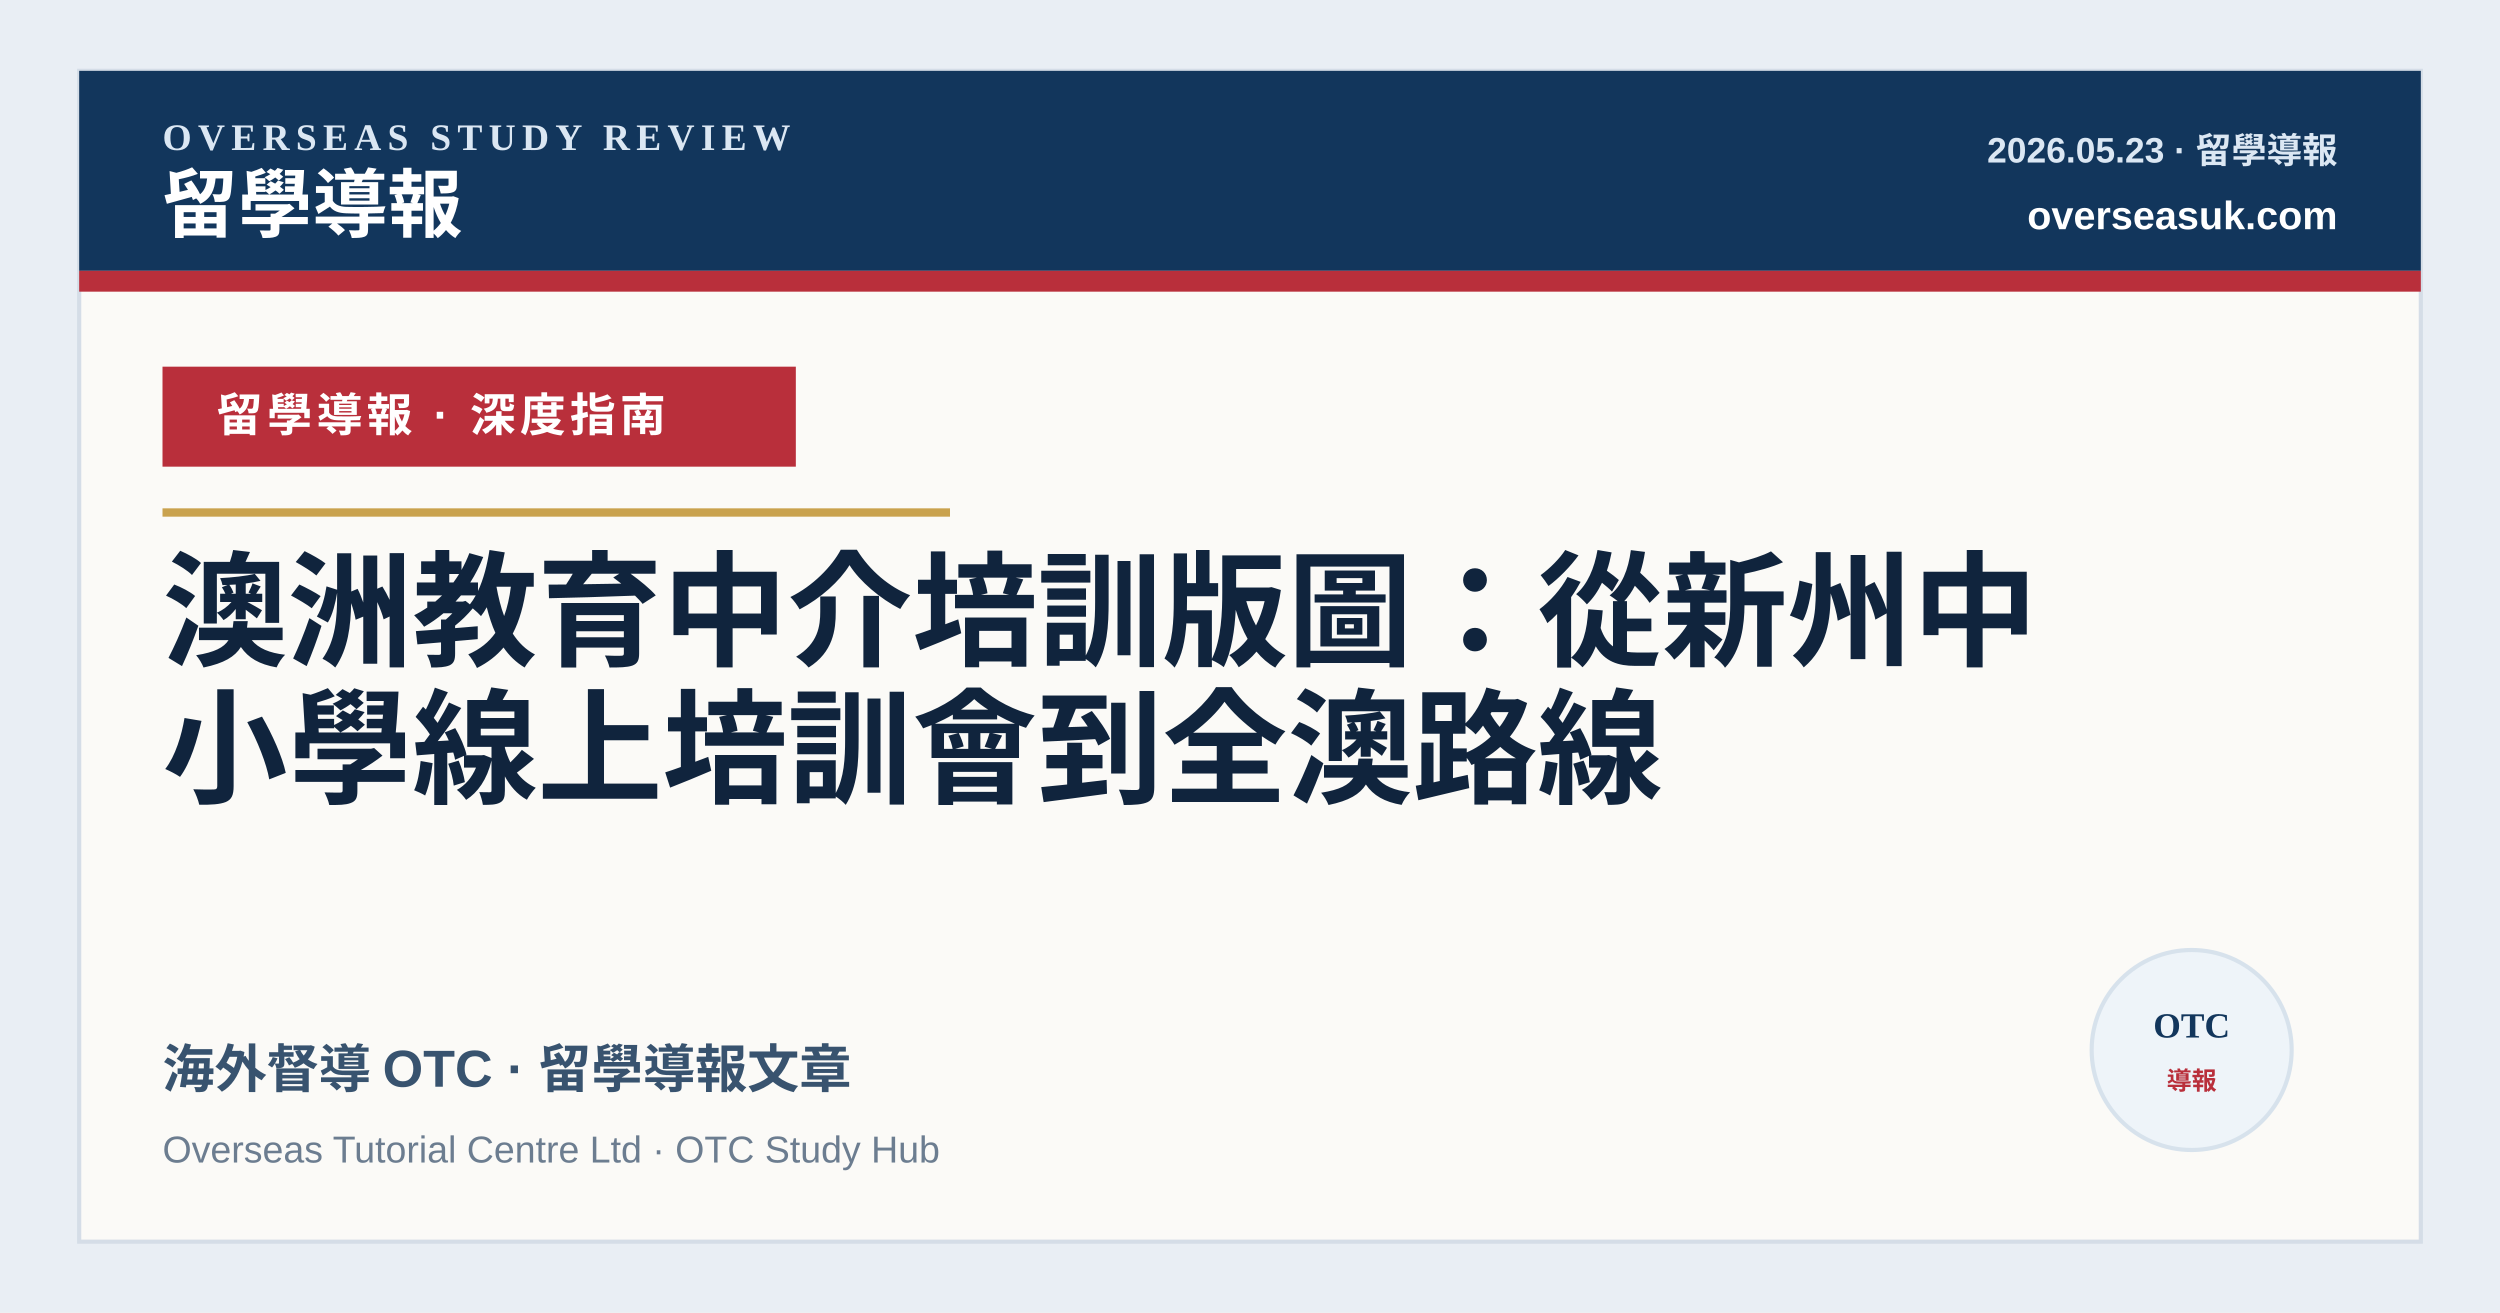
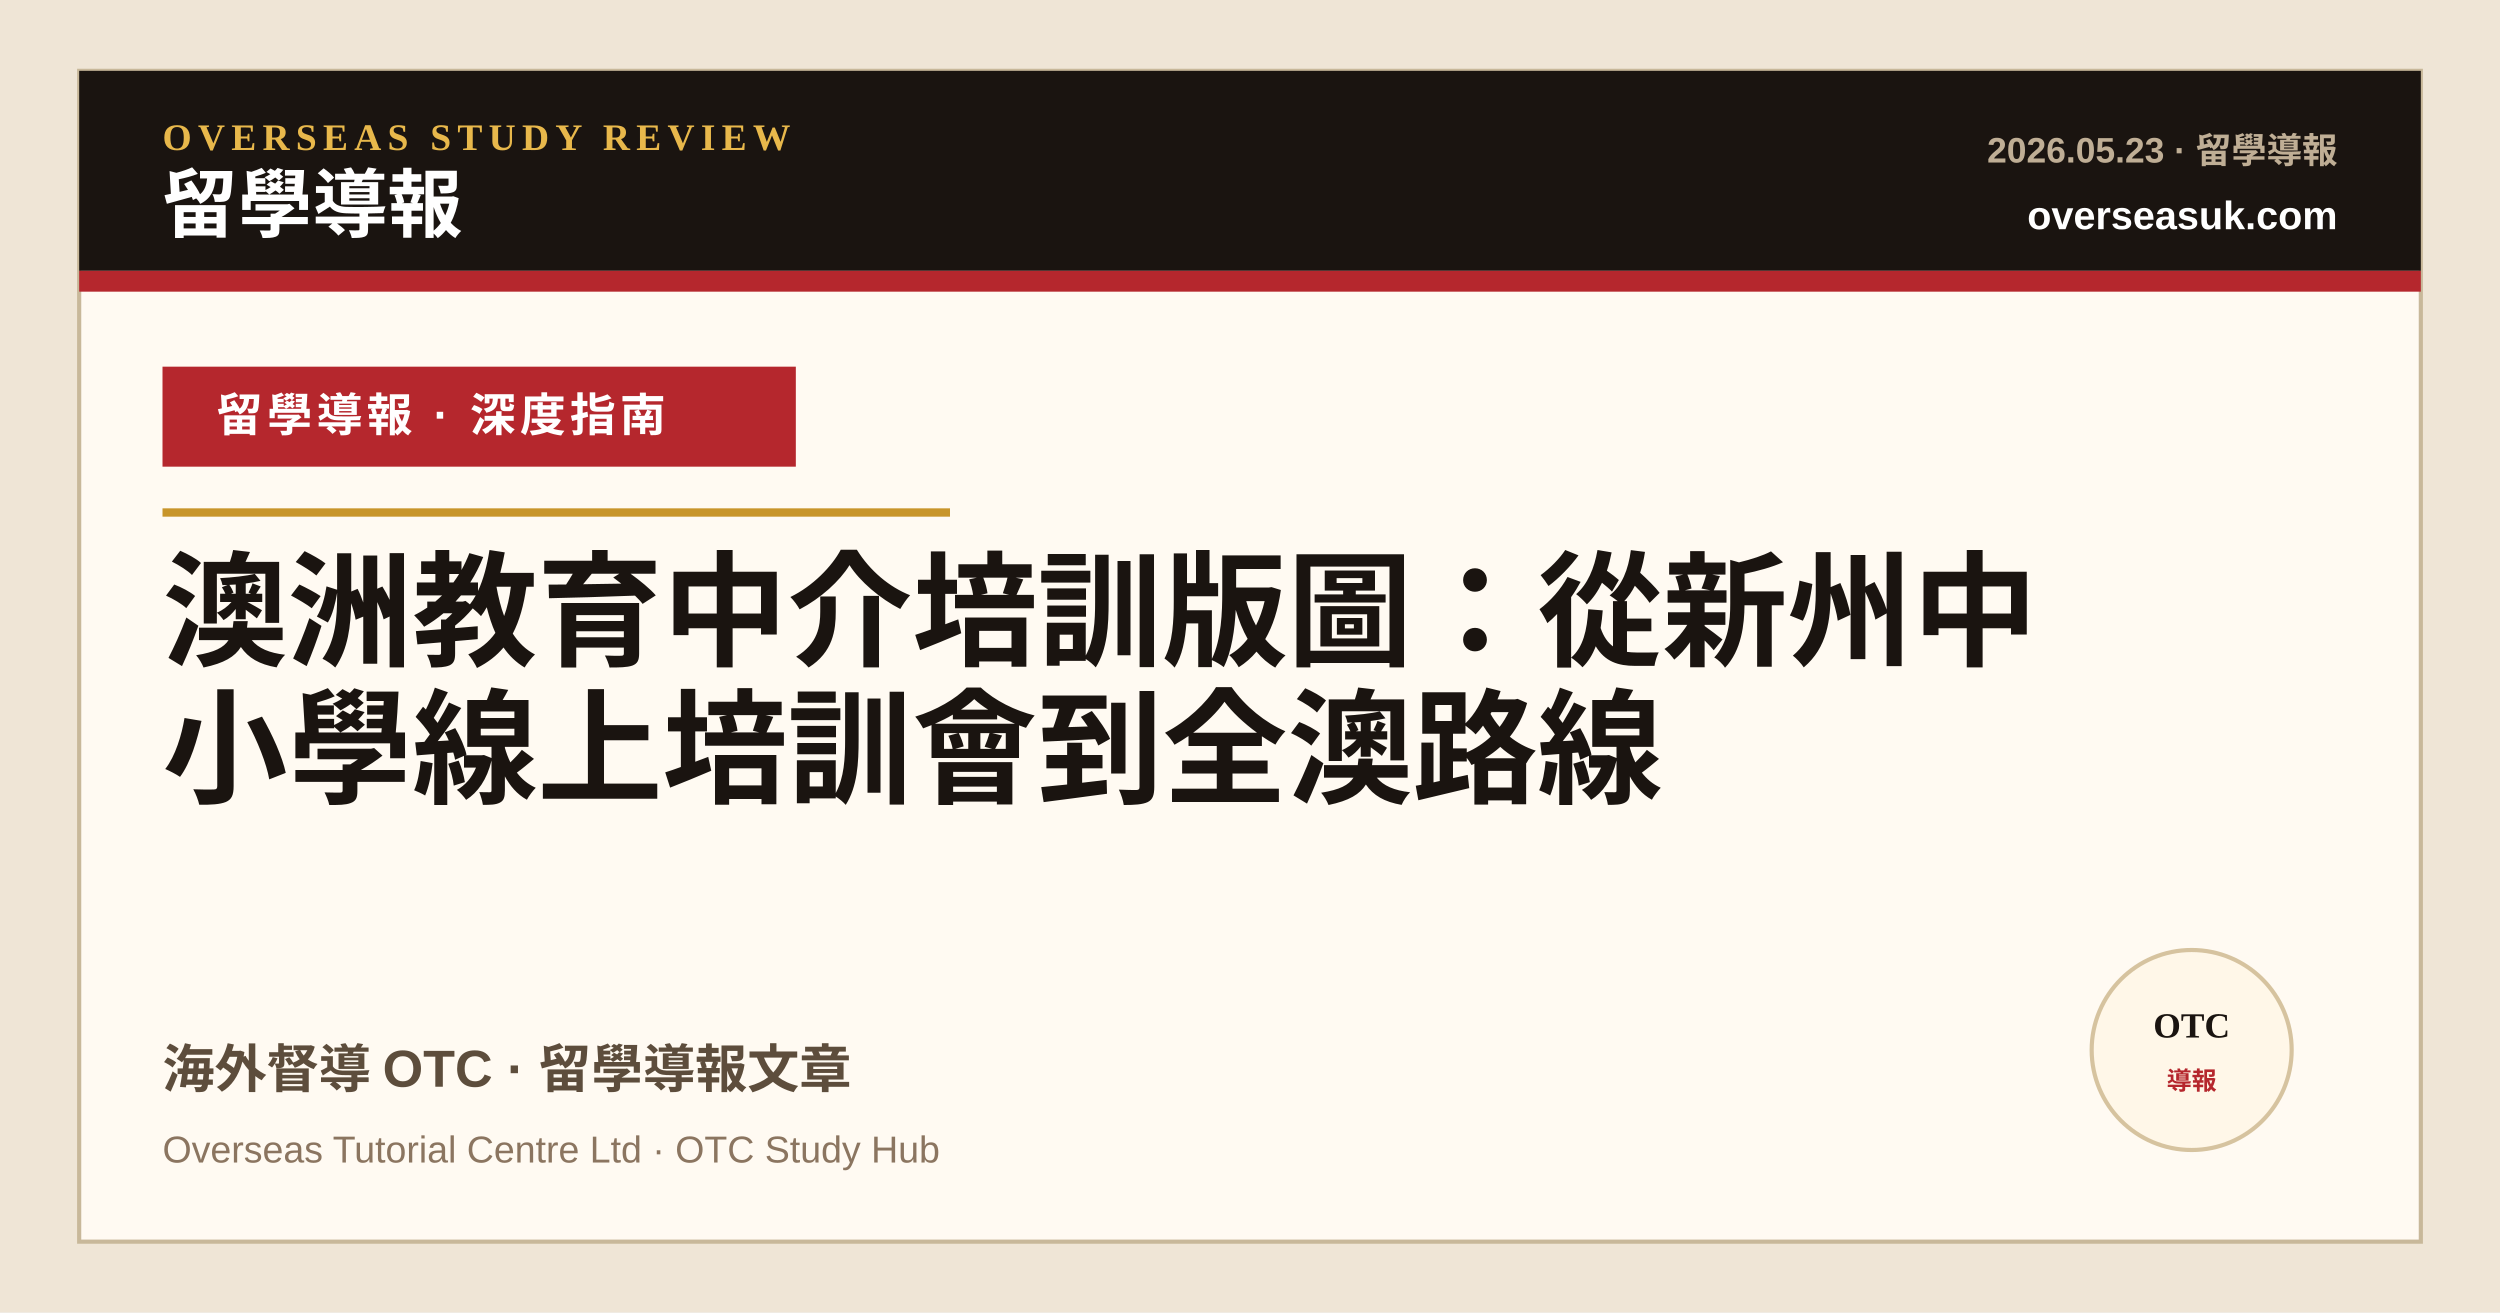
<svg xmlns="http://www.w3.org/2000/svg" width="1200" height="630" viewBox="0 0 1200 630">
-   <rect width="1200" height="630" fill="#e9eef4" />
-   <rect x="38" y="34" width="1124" height="562" fill="#fbfaf7" stroke="#d5dde7" stroke-width="2" />
-   <rect x="38" y="34" width="1124" height="96" fill="#12365c" />
-   <rect x="38" y="130" width="1124" height="10" fill="#b92f3b" />
-   <text x="78" y="72" fill="#dbe7f3" font-family="Georgia, 'Times New Roman', serif" font-size="18" font-weight="700" letter-spacing="3">OVERSEAS STUDY REVIEW</text>
+   <rect width="1200" height="630" fill="#efe5d6" />
+   <rect x="38" y="34" width="1124" height="562" fill="#fffaf2" stroke="#c8b89a" stroke-width="2" />
+   <rect x="38" y="34" width="1124" height="96" fill="#1a1410" />
+   <rect x="38" y="130" width="1124" height="10" fill="#b5272d" />
+   <text x="78" y="72" fill="#e8b84b" font-family="Georgia, 'Times New Roman', serif" font-size="18" font-weight="700" letter-spacing="3">OVERSEAS STUDY REVIEW</text>
  <text x="78" y="111" fill="#ffffff" font-family="'Noto Serif TC', 'Songti TC', Georgia, serif" font-size="36" font-weight="900">留學導報</text>
-   <text x="1122" y="78" text-anchor="end" fill="#dbe7f3" font-family="'Noto Sans TC', Arial, sans-serif" font-size="17" font-weight="700">2026.05.23 · 留學導報</text>
+   <text x="1122" y="78" text-anchor="end" fill="#bfae95" font-family="'Noto Sans TC', Arial, sans-serif" font-size="17" font-weight="700">2026.05.23 · 留學導報</text>
  <text x="1122" y="110" text-anchor="end" fill="#ffffff" font-family="'Noto Sans TC', Arial, sans-serif" font-size="19" font-weight="800">overseasuk.com</text>
-   <rect x="78" y="176" width="304" height="48" fill="#b92f3b" />
+   <rect x="78" y="176" width="304" height="48" fill="#b5272d" />
  <text x="104" y="207" fill="#ffffff" font-family="'Noto Sans TC', Arial, sans-serif" font-size="22" font-weight="900" letter-spacing="2">留學導報 · 深度指南</text>
-   <line x1="78" y1="246" x2="456" y2="246" stroke="#c9a24e" stroke-width="4" />
-   <text x="78" y="315" fill="#10243d" font-family="'Noto Serif TC', 'Songti TC', Georgia, serif" font-size="60" font-weight="900">澳洲教育中介培訓版圖：從新州中</text>
-   <text x="78" y="381" fill="#10243d" font-family="'Noto Serif TC', 'Songti TC', Georgia, serif" font-size="60" font-weight="900">小學線上培訓會到全澳路線</text>
-   <text x="78" y="522" fill="#38536f" font-family="'Noto Sans TC', Arial, sans-serif" font-size="25" font-weight="900">海外督導 OTC · 留學導報文章</text>
-   <text x="78" y="558" fill="#6c7d90" font-family="'Noto Sans TC', Arial, sans-serif" font-size="18">Overseas Tutorial Centre Ltd · OTC Study Hub</text>
-   <circle cx="1052" cy="504" r="48" fill="#eef4f9" stroke="#d7e2ec" stroke-width="2" />
-   <text x="1052" y="498" text-anchor="middle" fill="#12365c" font-family="Georgia, 'Times New Roman', serif" font-size="17" font-weight="800">OTC</text>
-   <text x="1052" y="523" text-anchor="middle" fill="#b92f3b" font-family="'Noto Sans TC', Arial, sans-serif" font-size="12" font-weight="900">導報</text>
+   <line x1="78" y1="246" x2="456" y2="246" stroke="#c8952a" stroke-width="4" />
+   <text x="78" y="315" fill="#1a1410" font-family="'Noto Serif TC', 'Songti TC', Georgia, serif" font-size="60" font-weight="900">澳洲教育中介培訓版圖：從新州中</text>
+   <text x="78" y="381" fill="#1a1410" font-family="'Noto Serif TC', 'Songti TC', Georgia, serif" font-size="60" font-weight="900">小學線上培訓會到全澳路線</text>
+   <text x="78" y="522" fill="#5d4d3c" font-family="'Noto Sans TC', Arial, sans-serif" font-size="25" font-weight="900">海外督導 OTC · 留學導報文章</text>
+   <text x="78" y="558" fill="#8b7560" font-family="'Noto Sans TC', Arial, sans-serif" font-size="18">Overseas Tutorial Centre Ltd · OTC Study Hub</text>
+   <circle cx="1052" cy="504" r="48" fill="#fff7e8" stroke="#d6c39f" stroke-width="2" />
+   <text x="1052" y="498" text-anchor="middle" fill="#1a1410" font-family="Georgia, 'Times New Roman', serif" font-size="17" font-weight="800">OTC</text>
+   <text x="1052" y="523" text-anchor="middle" fill="#b5272d" font-family="'Noto Sans TC', Arial, sans-serif" font-size="12" font-weight="900">導報</text>
</svg>
